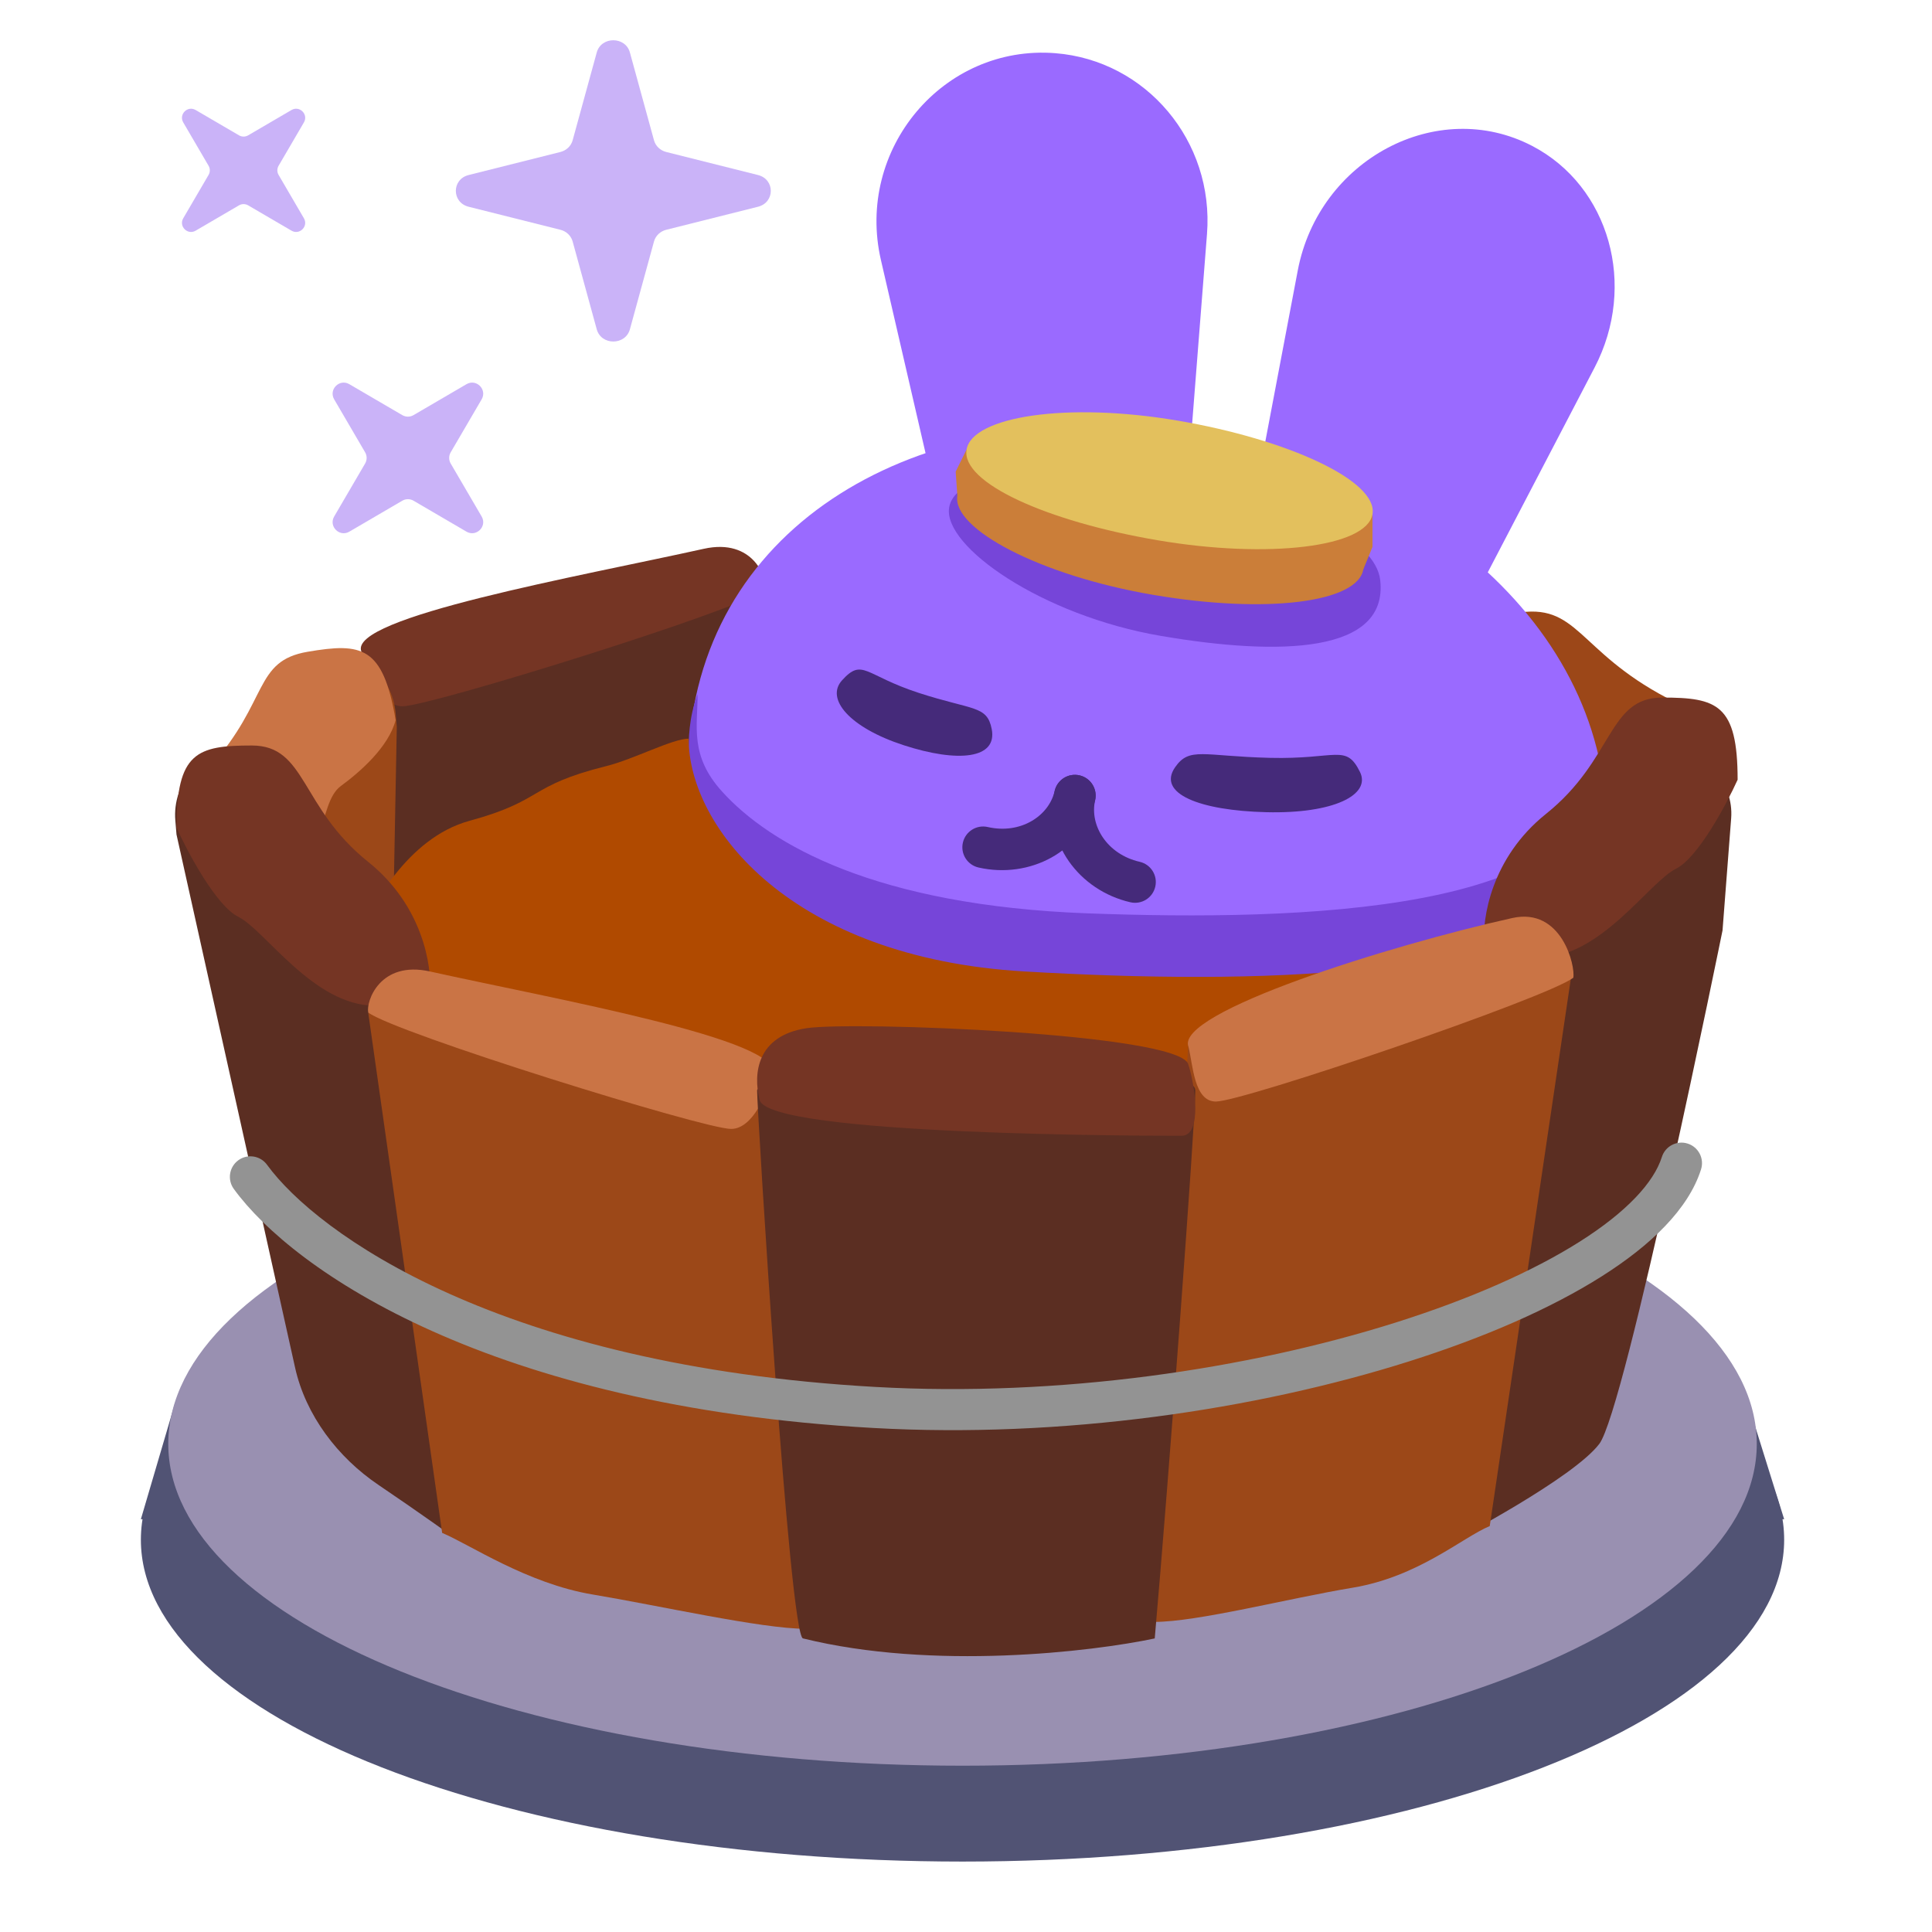
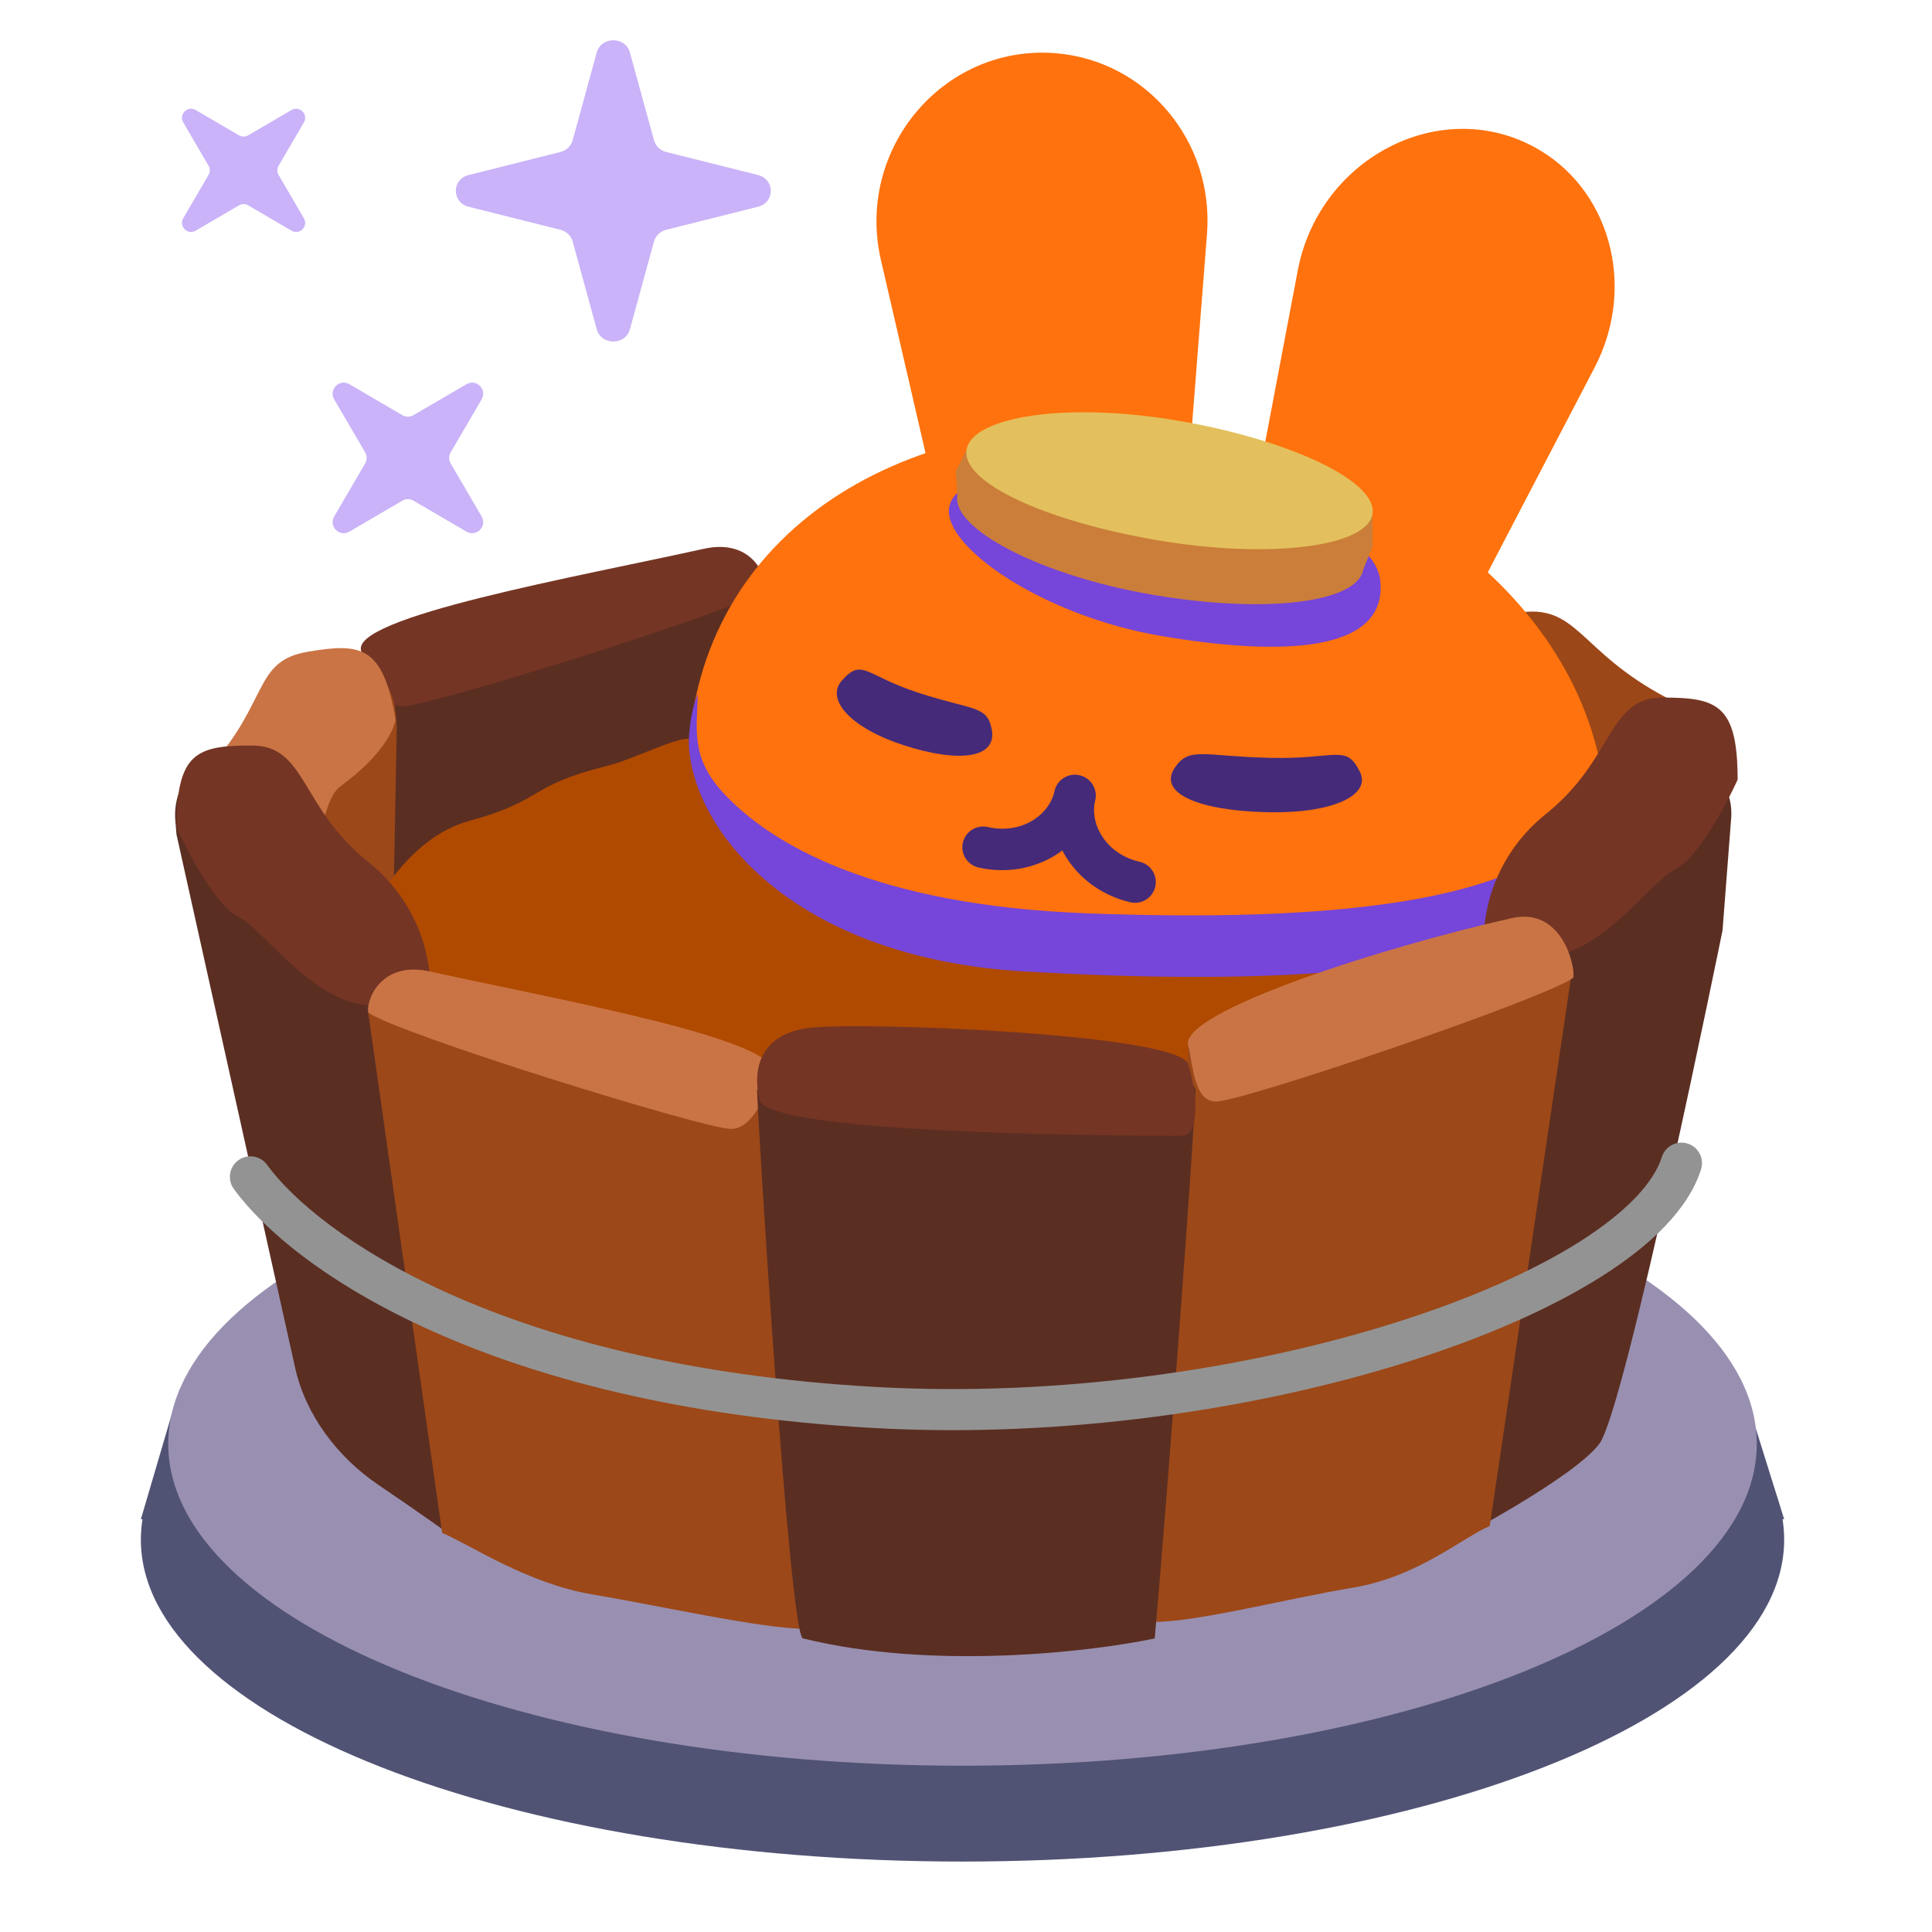
<svg xmlns="http://www.w3.org/2000/svg" width="192" height="192" fill="none" viewBox="0 0 192 192">
  <path fill="#515374" d="M177.308 153.019C177.308 170.681 140.75 185 95.654 185C50.558 185 14 170.681 14 153.019C14 135.356 50.558 121.038 95.654 121.038C140.75 121.038 177.308 135.356 177.308 153.019Z" />
  <path fill="#515374" d="M177.308 150.977L173.906 140.09L17.402 139.41L14 150.977H177.308Z" />
  <path fill="#9990B1" d="M174.586 143.492C174.586 161.155 139.247 175.474 95.654 175.474C52.061 175.474 16.722 161.155 16.722 143.492C16.722 125.83 52.061 111.511 95.654 111.511C139.247 111.511 174.586 125.83 174.586 143.492Z" />
  <path fill="#5B2E22" d="M70.615 109.657L76.059 58.623L35.912 64.747L33.19 115.781C37.5 115.781 47.752 115.509 54.284 114.42C60.817 113.331 67.893 110.791 70.615 109.657Z" />
  <path fill="#753524" d="M107.359 109.47L112.803 58.436L72.656 64.56L69.935 115.594C74.244 115.594 84.496 115.322 91.028 114.233C97.561 113.144 104.638 110.604 107.359 109.47Z" />
  <path fill="#753524" d="M69.935 54.54C74.872 53.443 76.285 57.489 76.058 58.623C73.337 60.664 42.717 70.191 39.995 70.191C37.817 70.191 36.365 66.562 35.912 64.747C34.551 61.345 57.687 57.262 69.935 54.54Z" />
  <path fill="#6D2310" d="M77.18 59.969C72.151 60.506 72.103 64.792 72.68 65.794C75.912 66.859 107.971 66.109 110.55 65.24C112.614 64.545 112.83 60.642 112.681 58.778C112.884 55.119 89.656 58.638 77.18 59.969Z" />
  <path fill="#9C4818" d="M38.193 138.02L39.433 72.239L39.315 70.851C38.997 67.131 35.685 64.399 31.973 64.794C29.469 65.061 27.329 66.716 26.442 69.073L24.561 74.077L22.264 80.466C21.84 81.648 21.623 82.894 21.622 84.149L21.622 89.737C24.603 115.511 31.829 137.368 31.829 137.368C31.829 137.368 35.7 139.594 38.193 138.02Z" />
  <path fill="#9C4818" d="M149.409 137.135L148.169 71.354L148.288 69.966C148.606 66.246 151.917 63.514 155.63 63.909C158.134 64.175 160.274 65.831 161.16 68.188L163.041 73.192L165.338 79.581C165.763 80.763 165.98 82.009 165.98 83.264L165.98 88.852C162.999 114.626 155.773 136.483 155.773 136.483C155.773 136.483 151.903 138.709 149.409 137.135Z" />
  <path fill="#CA7445" d="M33.871 78.115C35.835 76.677 38.619 74.218 39.319 71.568C38.065 64.189 35.938 63.86 30.572 64.772C25.205 65.685 26.738 69.621 20.942 76.128C16.976 80.581 20.01 88.774 26.684 87.639C32.722 86.613 31.416 79.913 33.871 78.115Z" />
  <path fill="#9C4718" d="M152.201 76.625C149.467 75.854 145.424 74.308 143.603 71.732C142.065 63.286 144.279 62.09 150.555 60.946C156.832 59.803 156.7 64.65 165.665 69.362C171.8 72.587 171.7 82.614 163.893 84.037C156.832 85.323 155.619 77.589 152.201 76.625Z" />
-   <path fill="#9A6AFF" d="M87.548 25.855C84.997 14.815 93.753 4.415 104.864 5.285C113.918 5.995 120.672 14.043 119.95 23.262L117.465 54.97C116.958 61.448 111.389 66.295 105.027 65.797C100.021 65.405 95.846 61.765 94.697 56.792L87.548 25.855Z" />
-   <path fill="#9A6AFF" d="M128.969 26.887C131.063 15.849 142.844 9.587 152.269 14.503C159.948 18.508 162.723 28.37 158.467 36.529L143.83 64.594C140.839 70.328 134.04 72.695 128.644 69.88C124.398 67.666 122.158 62.791 123.101 57.819L128.969 26.887Z" />
-   <path fill="#9A6AFF" d="M69.14 69.308C64.686 90.131 81.728 108.71 106.518 114.012C131.308 119.314 154.459 109.332 158.913 88.509C163.367 67.686 146.325 49.107 121.535 43.805C96.745 38.503 73.594 48.484 69.14 69.308Z" />
+   <path fill="#FF720D" d="M87.548 25.855C84.997 14.815 93.753 4.415 104.864 5.285C113.918 5.995 120.672 14.043 119.95 23.262L117.465 54.97C116.958 61.448 111.389 66.295 105.027 65.797C100.021 65.405 95.846 61.765 94.697 56.792L87.548 25.855Z" />
+   <path fill="#FF720D" d="M128.969 26.887C131.063 15.849 142.844 9.587 152.269 14.503C159.948 18.508 162.723 28.37 158.467 36.529L143.83 64.594C140.839 70.328 134.04 72.695 128.644 69.88C124.398 67.666 122.158 62.791 123.101 57.819L128.969 26.887Z" />
+   <path fill="#FF720D" d="M69.14 69.308C64.686 90.131 81.728 108.71 106.518 114.012C131.308 119.314 154.459 109.332 158.913 88.509C163.367 67.686 146.325 49.107 121.535 43.805C96.745 38.503 73.594 48.484 69.14 69.308Z" />
  <path fill="#7645D9" d="M68.436 74.767C68.436 73.524 68.436 71.365 69.328 68.963C69.328 72.194 68.521 75.084 71.751 78.654C76.553 83.963 87.094 89.99 108.092 90.768C129.089 91.546 158.936 90.768 158.936 76.128C164.589 97.125 155.739 93.998 143.625 95.613C111.815 99.855 91.04 95.504 80.634 93.988C70.228 92.471 68.436 80.075 68.436 74.767Z" />
  <path fill="#452A7A" d="M126.205 75.314C132.864 75.478 133.746 73.89 135.147 76.703C136.289 78.996 132.517 80.88 125.859 80.716C119.201 80.553 114.969 78.863 116.779 76.251C118.208 74.189 119.547 75.15 126.205 75.314Z" />
  <path fill="#452A7A" d="M91.306 68.859C85.915 67.106 85.731 65.354 83.682 67.608C82.012 69.447 84.416 72.306 89.807 74.059C95.198 75.812 99.146 75.428 98.554 72.443C98.087 70.087 96.698 70.611 91.306 68.859Z" />
  <path fill="#452A7A" fill-rule="evenodd" d="M107.282 77.054C106.171 76.799 105.065 77.494 104.811 78.604C103.648 83.682 107.244 88.501 112.34 89.667C113.451 89.922 114.557 89.227 114.811 88.117C115.066 87.006 114.371 85.899 113.261 85.645C110.017 84.903 108.26 82.029 108.833 79.525C109.087 78.415 108.393 77.308 107.282 77.054Z" clip-rule="evenodd" />
  <path fill="#452A7A" fill-rule="evenodd" d="M107.282 77.053C106.172 76.799 105.065 77.493 104.811 78.604C104.238 81.108 101.405 82.931 98.162 82.189C97.051 81.934 95.944 82.629 95.69 83.739C95.436 84.85 96.13 85.957 97.241 86.211C102.336 87.377 107.671 84.602 108.833 79.525C109.087 78.414 108.393 77.308 107.282 77.053Z" clip-rule="evenodd" />
  <path fill="#7645D9" d="M137.165 57.657C137.972 64.925 127.235 65.219 115.387 63.199C103.539 61.18 93.672 54.273 94.327 50.427C94.983 46.581 105.212 45.613 117.06 47.633C128.908 49.653 136.716 53.619 137.165 57.657Z" />
  <path fill="#CB7E39" d="M135.481 56.593C134.921 59.875 125.872 61.036 114.612 59.117C103.352 57.198 94.582 52.541 95.141 49.259C95.701 45.977 105.378 45.314 116.638 47.233C127.897 49.153 136.04 53.312 135.481 56.593Z" />
  <path fill="#CB7E39" d="M136.397 51.093L96.058 44.675L94.973 46.868L95.141 49.259L135.48 56.593L136.397 54.353V51.093Z" />
  <path fill="#E3C05D" d="M136.397 51.093C135.838 54.374 126.055 55.567 115.014 53.685C103.973 51.803 95.499 47.957 96.058 44.675C96.617 41.394 105.998 39.919 117.04 41.801C128.081 43.683 136.956 47.811 136.397 51.093Z" />
  <path fill="#B04A00" d="M46.662 81.571C40.338 83.296 36.908 90.417 35.774 92.459C52.786 110.15 82.725 114.233 124.233 114.914C165.741 115.594 169.686 89.056 154.035 88.376C151.313 97.222 124.914 97.902 101.778 96.541C78.643 95.18 68.436 82.252 68.436 73.406C66.848 73.406 62.992 75.447 60.271 76.128C52.349 78.108 54.147 79.53 46.662 81.571Z" />
  <path fill="#000" d="M76.059 111.511L79.461 158.462L57.686 155.741L45.438 152.338L36.592 100.624L76.059 111.511Z" />
  <path fill="#5B2E22" d="M29.325 135.912L17.54 82.932L17.424 81.544C17.114 77.824 19.921 74.576 23.647 74.343C26.16 74.186 28.547 75.459 29.816 77.635L32.51 82.252L39.451 89.727C40.7 91.073 41.589 92.713 42.035 94.494L42.717 97.222C44.098 123.131 45.438 153.019 45.438 153.019C45.438 153.019 41.467 150.171 37.613 147.57C33.577 144.845 30.382 140.665 29.325 135.912Z" />
  <path fill="#5B2E22" d="M158.936 143.492C161.52 140.09 171.184 92.459 171.184 92.459L172.041 81.32C172.313 77.785 169.518 74.767 165.972 74.767C163.807 74.767 161.805 75.917 160.714 77.787L157.713 82.932L151.467 88.609C149.692 90.223 148.499 92.378 148.075 94.739L147.506 97.902C146.124 123.811 144.647 153.019 144.647 153.019C144.647 153.019 156.352 146.895 158.936 143.492Z" />
  <path fill="#753524" d="M23.664 91.098C21.486 90.009 18.674 84.747 17.54 82.252C17.54 74.767 19.581 74.087 25.025 74.087C30.468 74.087 29.788 80.21 36.592 85.654C42.036 90.009 42.943 96.088 42.717 98.583C42.943 99.036 42.172 99.944 37.273 99.944C31.149 99.944 26.386 92.459 23.664 91.098Z" />
  <path fill="#753524" d="M166.559 86.335C168.736 85.246 171.549 79.984 172.683 77.489C172.683 70.004 170.641 69.323 165.198 69.323C159.754 69.323 160.435 75.447 153.63 80.891C148.186 85.246 147.279 91.325 147.506 93.82C147.279 94.273 148.05 95.18 152.95 95.18C159.074 95.18 163.837 87.695 166.559 86.335Z" />
  <path fill="#9C4818" d="M43.94 152.338L36.592 100.624L76.739 106.748L80.004 161.865C75.694 161.865 65.442 159.551 58.91 158.462C52.377 157.374 46.661 153.472 43.94 152.338Z" />
  <path fill="#9C4818" d="M148.049 151.658L156.214 96.541L118.109 103.346L114.707 161.184C119.016 161.184 127.907 158.871 134.44 157.782C140.972 156.693 145.327 152.792 148.049 151.658Z" />
  <path fill="#CA7445" d="M42.717 96.541C37.779 95.444 36.366 99.49 36.593 100.624C39.315 102.665 69.935 112.192 72.656 112.192C74.834 112.192 76.286 108.563 76.739 106.748C78.1 103.346 54.965 99.263 42.717 96.541Z" />
  <path fill="#CA7445" d="M150.286 91.233C155.223 90.136 156.579 96.036 156.352 97.17C153.63 99.211 123.552 109.47 120.831 109.47C118.653 109.47 118.563 105.841 118.109 104.026C116.748 100.624 138.038 93.955 150.286 91.233Z" />
  <path fill="#5B2E22" d="M79.809 162.826C92.713 166.014 108.484 164.155 114.757 162.826C116.101 147.552 118.789 111.556 118.789 108.368C118.789 104.384 75.24 106.376 75.24 108.368C75.24 110.361 78.465 162.826 79.809 162.826Z" />
  <path fill="#753524" d="M80.144 102.182C75.247 102.931 74.82 106.653 75.486 109.309C76.379 112.872 114.742 112.872 117.415 112.872H117.416C119.546 112.872 118.724 107.688 118.081 105.745C117.073 102.699 84.803 101.469 80.144 102.182Z" />
  <path fill="#939393" fill-rule="evenodd" d="M167.716 113.647C168.791 113.987 169.388 115.134 169.048 116.209C167.803 120.152 164.072 123.747 159.149 126.86C154.141 130.027 147.543 132.918 139.978 135.309C124.845 140.094 105.565 142.967 86.772 141.909C48.731 139.768 29.167 126.31 23.236 118.156C22.573 117.244 22.775 115.967 23.686 115.304C24.598 114.641 25.875 114.842 26.538 115.754C31.495 122.569 49.677 135.732 87.001 137.833C105.274 138.861 124.059 136.06 138.747 131.417C146.093 129.094 152.343 126.333 156.967 123.409C161.675 120.433 164.359 117.5 165.155 114.979C165.494 113.904 166.641 113.308 167.716 113.647Z" clip-rule="evenodd" />
  <path fill="#CAB3F8" d="M46.358 38.18C47.337 37.608 48.437 38.708 47.865 39.687L44.789 44.952C44.589 45.295 44.589 45.72 44.789 46.063L47.865 51.328C48.437 52.307 47.337 53.407 46.358 52.835L41.093 49.759C40.75 49.559 40.325 49.559 39.982 49.759L34.717 52.835C33.738 53.407 32.638 52.307 33.21 51.328L36.286 46.063C36.486 45.72 36.486 45.295 36.286 44.952L33.21 39.687C32.638 38.708 33.738 37.608 34.717 38.18L39.982 41.256C40.325 41.456 40.75 41.456 41.093 41.256L46.358 38.18Z" />
  <path fill="#CAB3F8" d="M28.969 10.933C29.77 10.465 30.67 11.366 30.202 12.166L27.686 16.474C27.521 16.755 27.521 17.102 27.686 17.383L30.202 21.691C30.67 22.492 29.77 23.392 28.969 22.924L24.661 20.407C24.381 20.243 24.033 20.243 23.752 20.407L19.444 22.924C18.644 23.392 17.744 22.492 18.211 21.691L20.728 17.383C20.892 17.102 20.892 16.755 20.728 16.474L18.211 12.166C17.744 11.366 18.644 10.465 19.444 10.933L23.752 13.45C24.033 13.614 24.381 13.614 24.661 13.45L28.969 10.933Z" />
  <path fill="#CAB3F8" d="M59.303 5.216C59.748 3.595 62.154 3.595 62.599 5.216L64.993 13.941C65.149 14.51 65.614 14.954 66.208 15.104L75.33 17.394C77.025 17.819 77.025 20.121 75.33 20.546L66.208 22.836C65.614 22.985 65.149 23.43 64.993 23.999L62.599 32.724C62.154 34.345 59.748 34.345 59.303 32.724L56.909 23.999C56.753 23.43 56.288 22.985 55.694 22.836L46.572 20.546C44.877 20.121 44.877 17.819 46.572 17.394L55.694 15.104C56.288 14.954 56.753 14.51 56.909 13.941L59.303 5.216Z" />
</svg>
